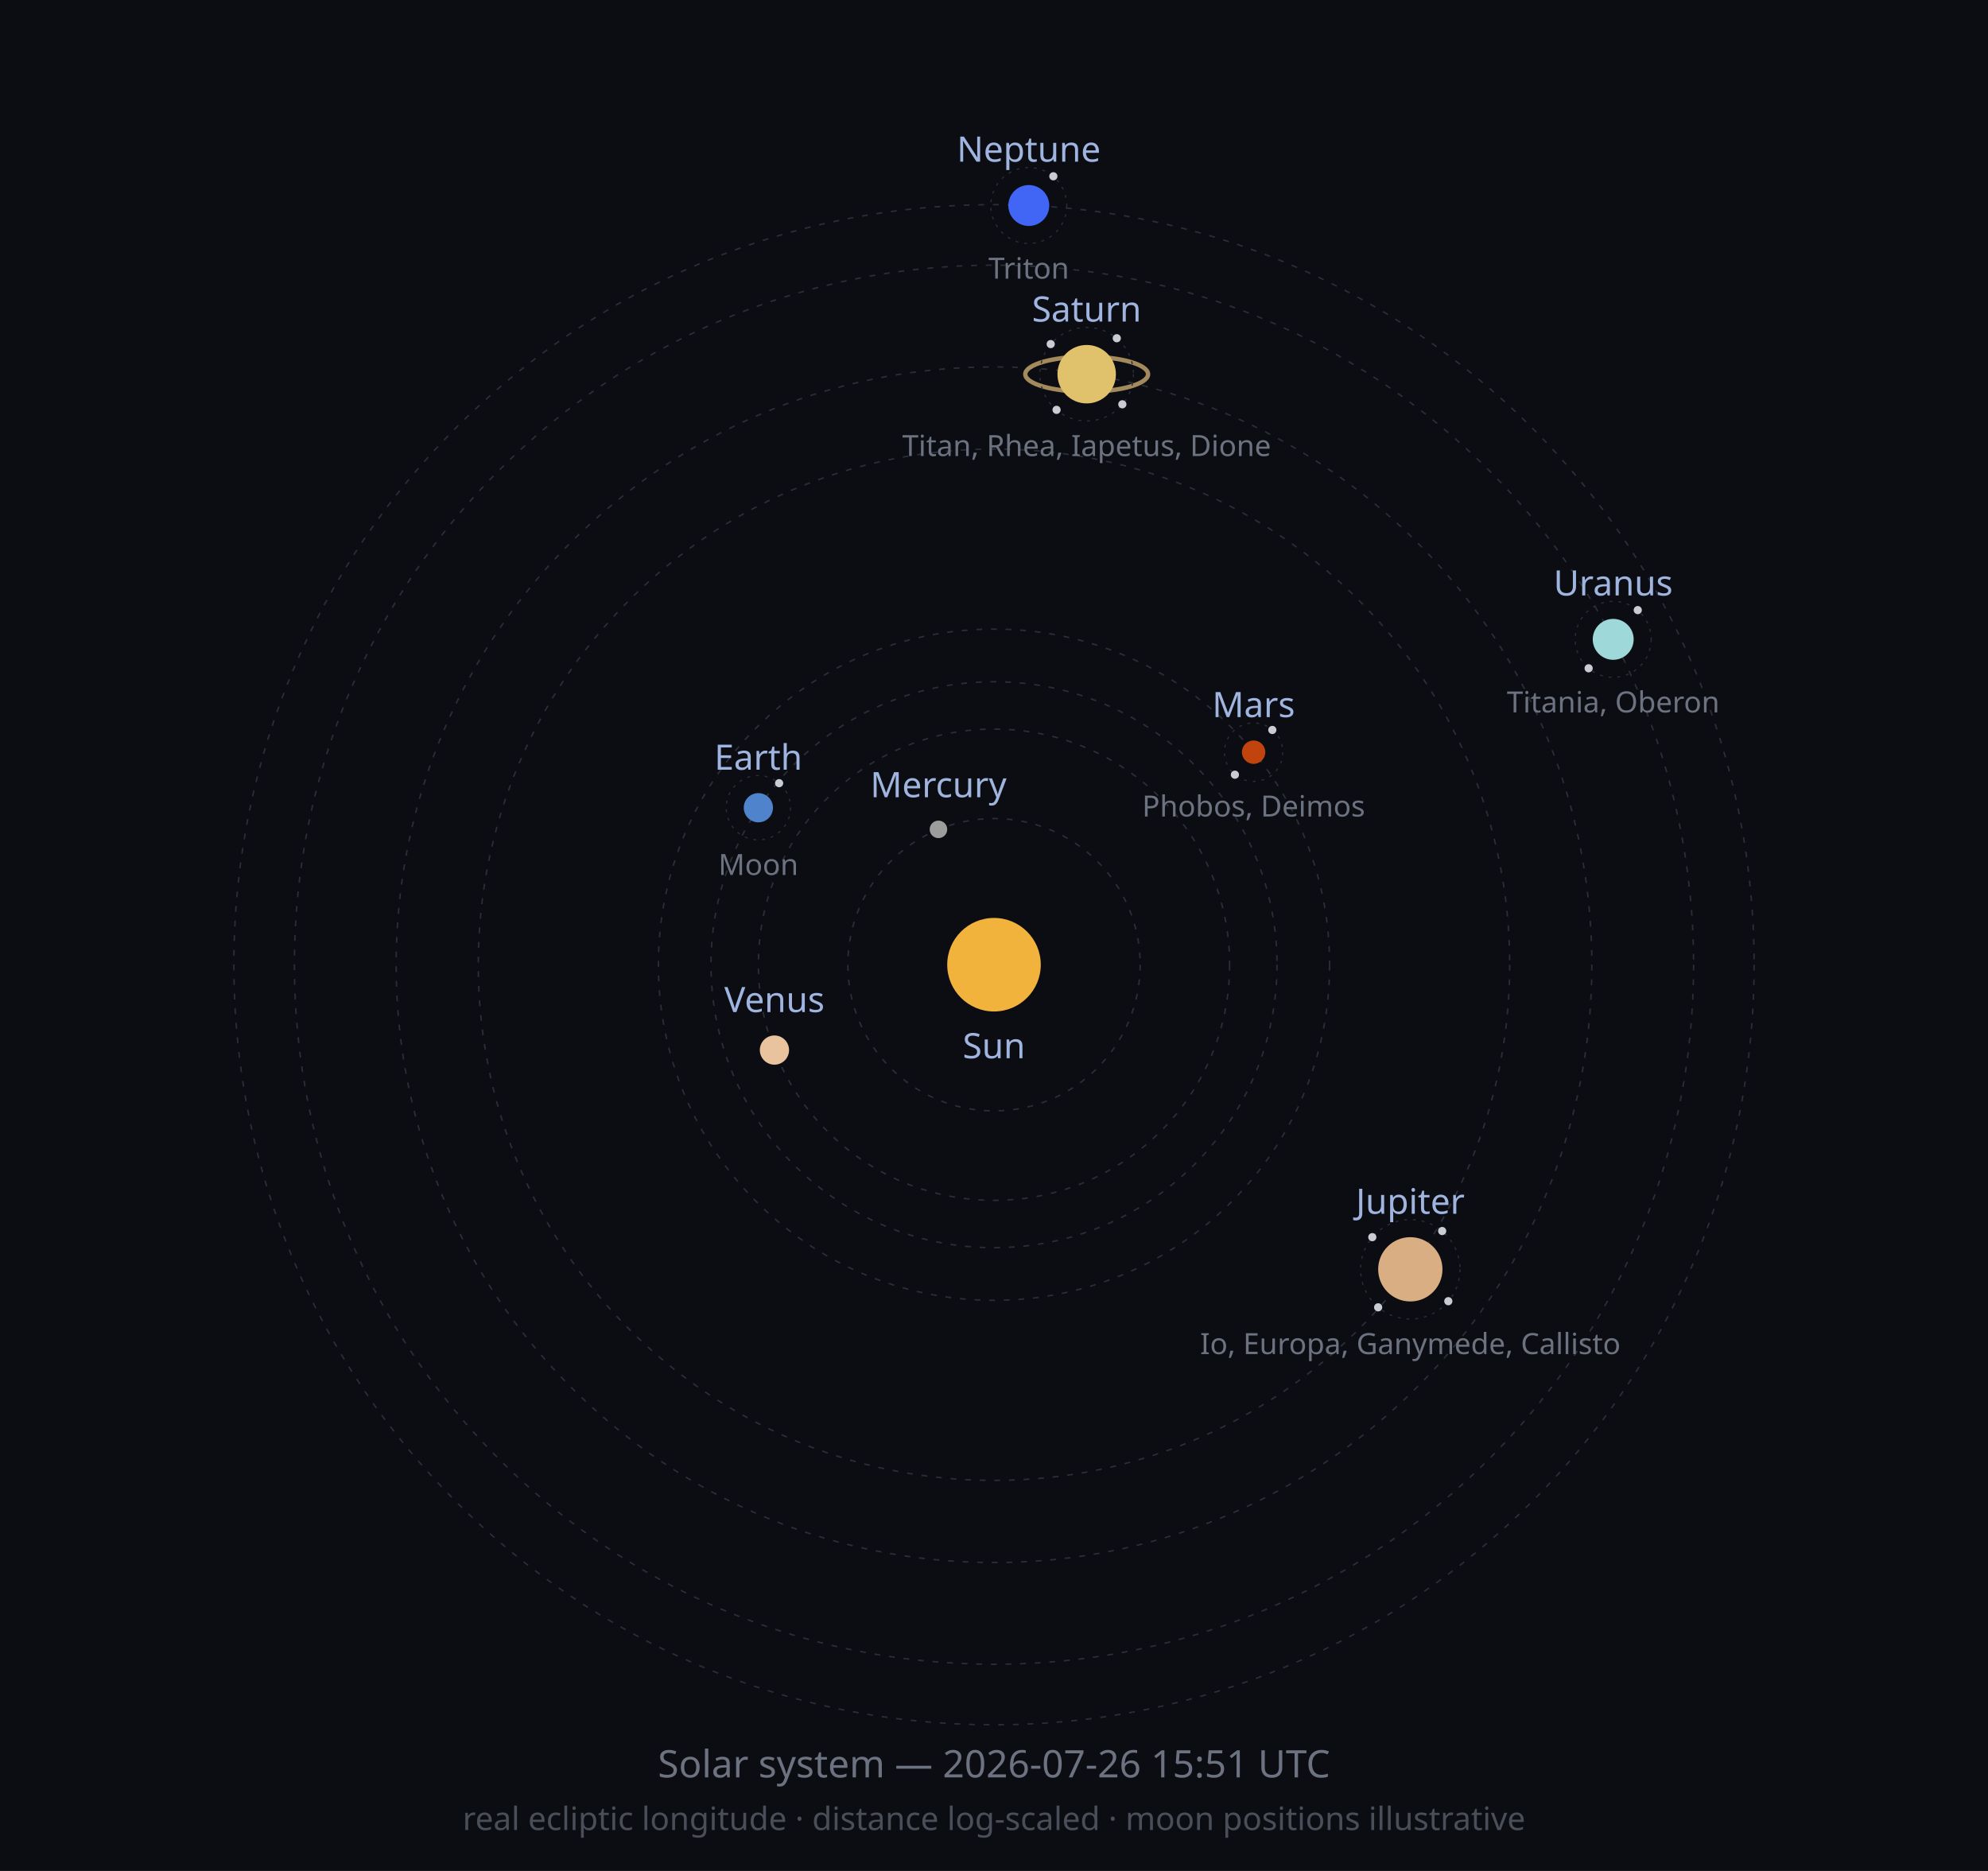
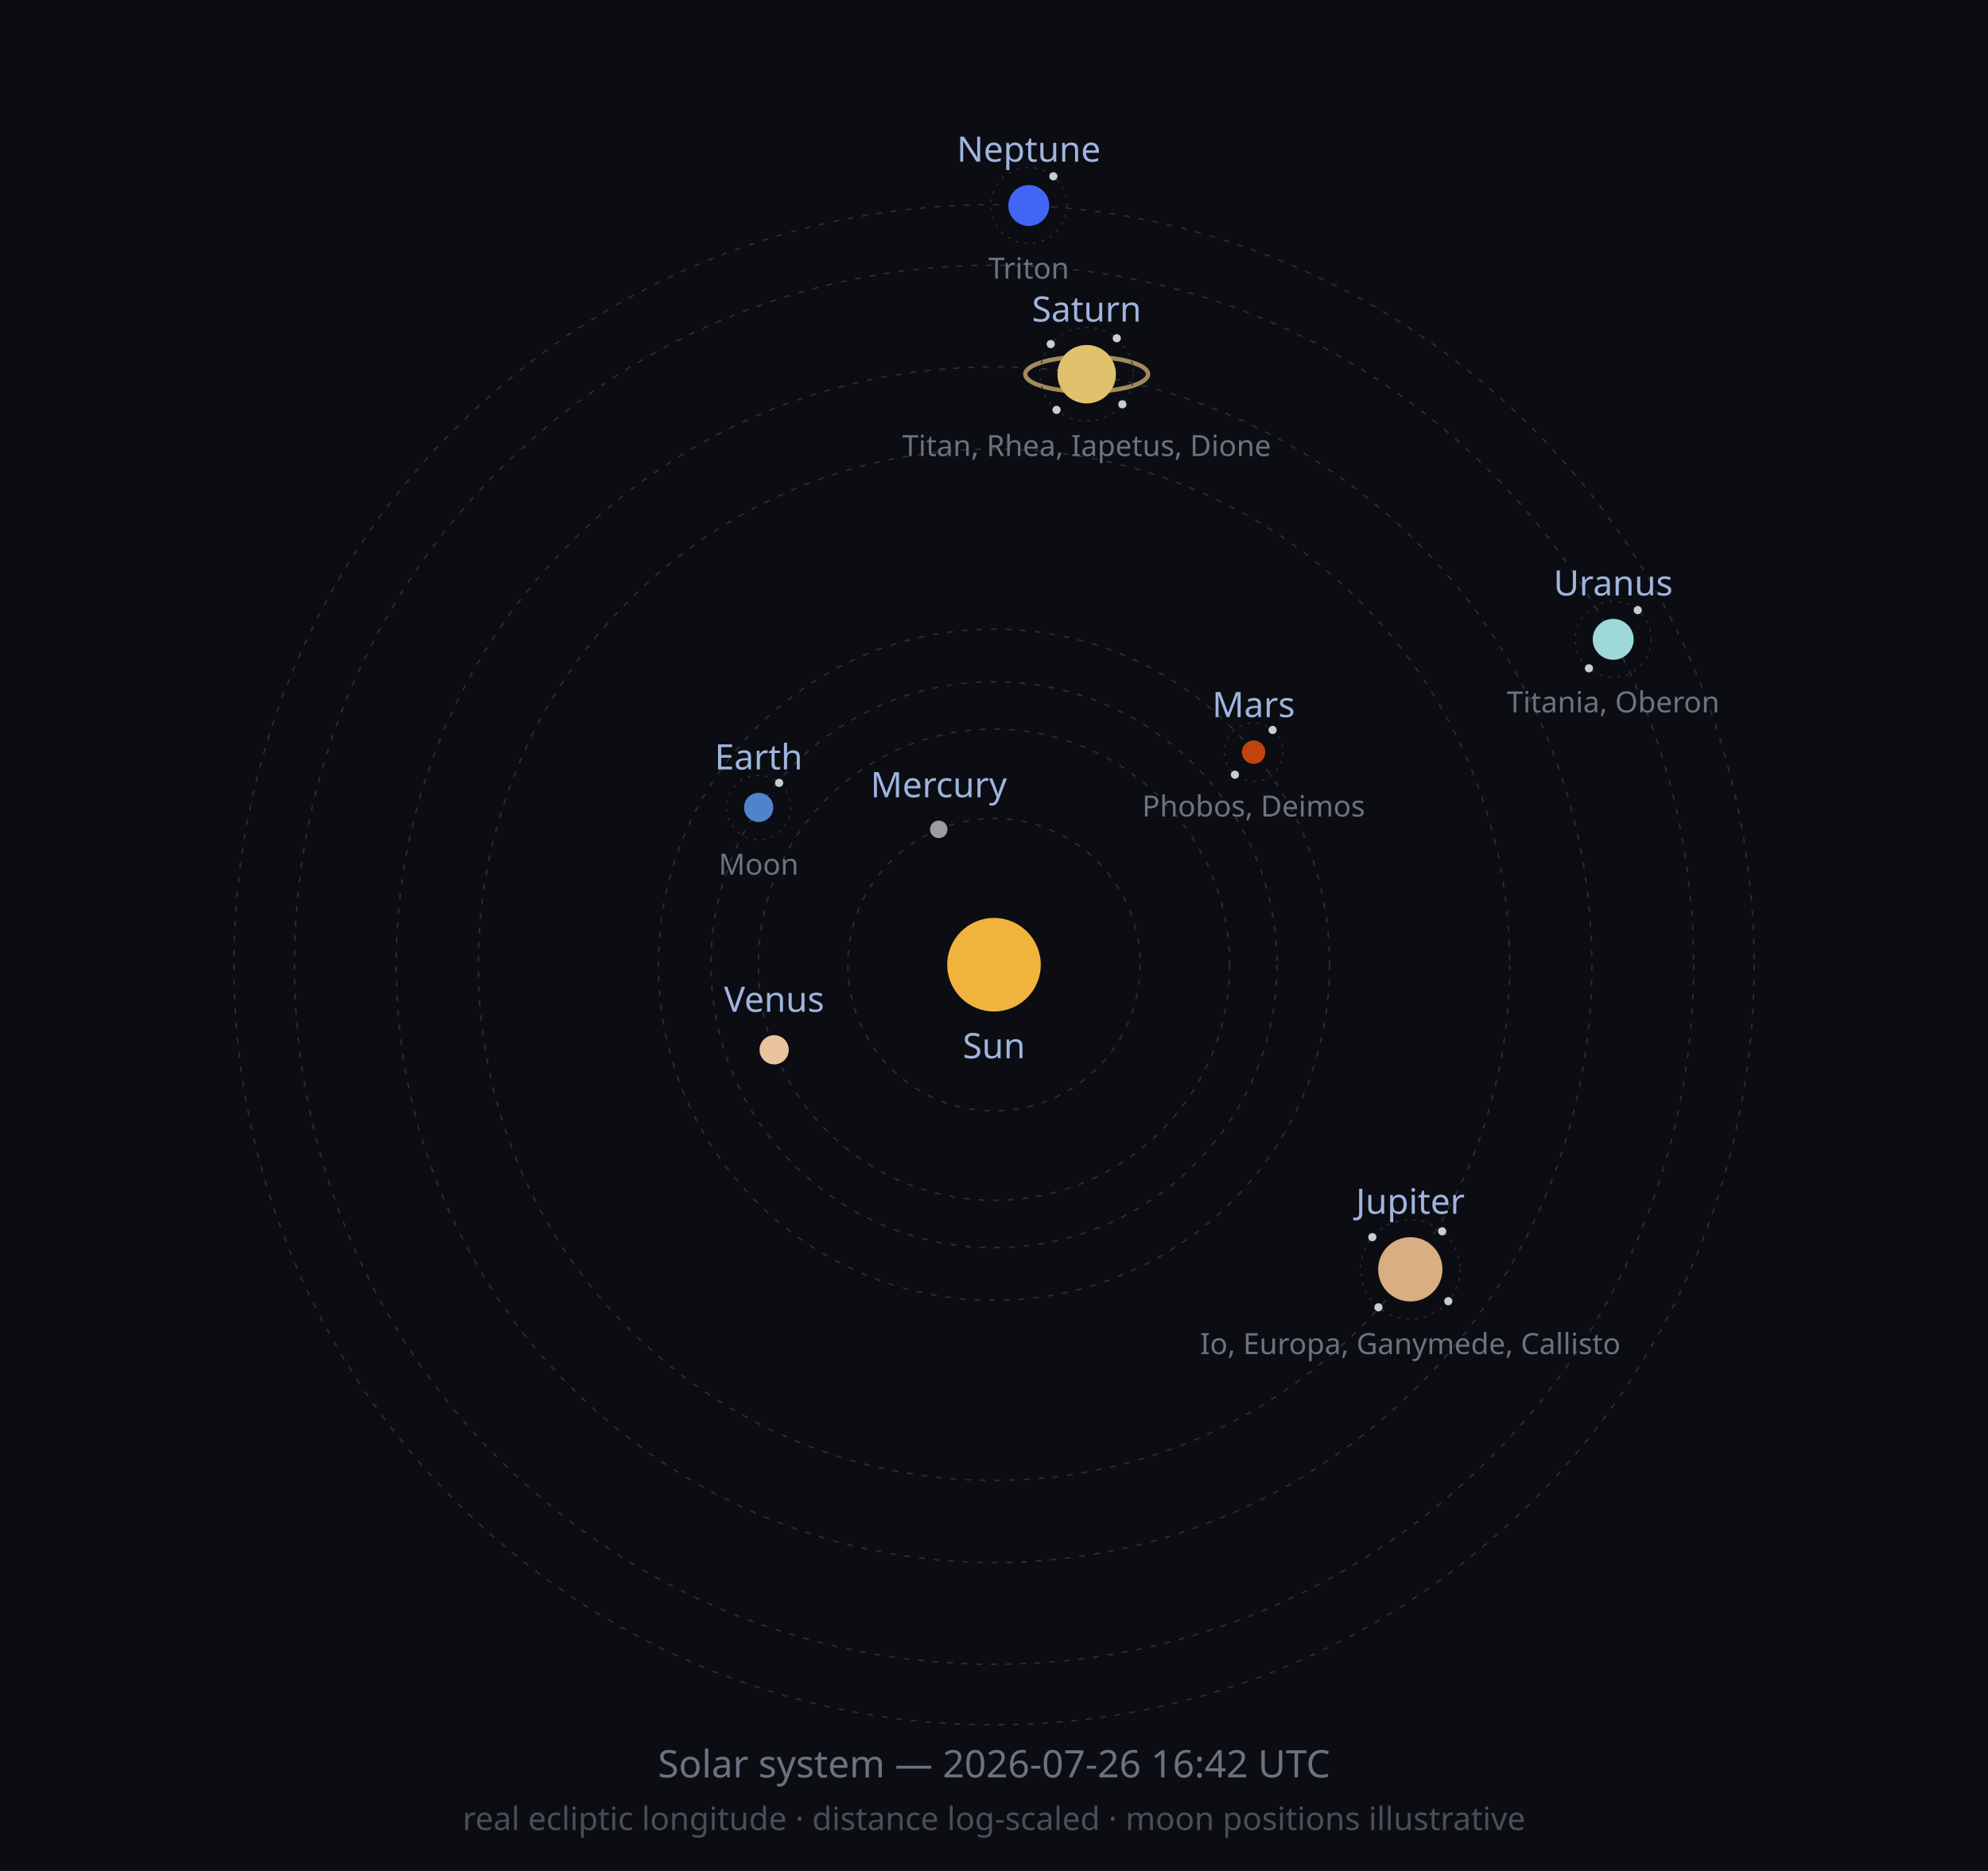
<svg xmlns="http://www.w3.org/2000/svg" width="680" height="640" viewBox="0 0 680 640" role="img">
  <defs>
    <marker id="arrow" viewBox="0 0 10 10" refX="8" refY="5" markerWidth="6" markerHeight="6" orient="auto-start-reverse">
      <path d="M2 1L8 5L2 9" fill="none" stroke="context-stroke" stroke-width="1.5" stroke-linecap="round" stroke-linejoin="round" />
    </marker>
  </defs>
  <style>
  .orbit { fill: none; stroke: #2A2E38; stroke-width: 0.5; stroke-dasharray: 2 3; }
  .moonorbit { fill: none; stroke: #2A2E38; stroke-width: 0.4; stroke-dasharray: 1 2; }
  .lbl { font-family: sans-serif; font-size: 12px; fill: #9FB4DE; }
  .moonlbl { font-family: sans-serif; font-size: 10px; fill: #6C7280; }
</style>
  <rect width="680" height="640" fill="#0B0D12" />
  <circle class="orbit" cx="340" cy="330" r="50.0" />
  <circle class="orbit" cx="340" cy="330" r="80.6" />
  <circle class="orbit" cx="340" cy="330" r="96.8" />
  <circle class="orbit" cx="340" cy="330" r="114.8" />
  <circle class="orbit" cx="340" cy="330" r="176.4" />
  <circle class="orbit" cx="340" cy="330" r="204.5" />
  <circle class="orbit" cx="340" cy="330" r="239.3" />
  <circle class="orbit" cx="340" cy="330" r="260.0" />
  <circle cx="340" cy="330" r="16" fill="#F2B33D" />
  <text class="lbl" x="340" y="362" text-anchor="middle">Sun</text>
-   <circle cx="321.0" cy="283.7" r="3" fill="#9C9C9C" />
-   <text class="lbl" x="321.0" y="272.7" text-anchor="middle">Mercury</text>
-   <circle cx="264.9" cy="359.2" r="5" fill="#E8C39E" />
-   <text class="lbl" x="264.9" y="346.2" text-anchor="middle">Venus</text>
-   <circle cx="259.4" cy="276.3" r="5" fill="#4F83CC" />
-   <circle class="moonorbit" cx="259.4" cy="276.3" r="11" />
-   <circle cx="266.5" cy="267.9" r="1.4" fill="#C9CDD3" />
-   <text class="moonlbl" x="259.4" y="299.3" text-anchor="middle">Moon</text>
-   <text class="lbl" x="259.4" y="263.3" text-anchor="middle">Earth</text>
+   <circle cx="321.1" cy="283.7" r="3" fill="#9C9C9C" />
+   <text class="lbl" x="321.1" y="272.7" text-anchor="middle">Mercury</text>
+   <circle cx="264.8" cy="359.1" r="5" fill="#E8C39E" />
+   <text class="lbl" x="264.8" y="346.1" text-anchor="middle">Venus</text>
+   <circle cx="259.5" cy="276.2" r="5" fill="#4F83CC" />
+   <circle class="moonorbit" cx="259.5" cy="276.2" r="11" />
+   <circle cx="266.5" cy="267.8" r="1.4" fill="#C9CDD3" />
+   <text class="moonlbl" x="259.5" y="299.2" text-anchor="middle">Moon</text>
+   <text class="lbl" x="259.5" y="263.2" text-anchor="middle">Earth</text>
  <circle cx="428.8" cy="257.3" r="4" fill="#C1440E" />
  <circle class="moonorbit" cx="428.8" cy="257.3" r="10" />
-   <circle cx="435.2" cy="249.7" r="1.4" fill="#C9CDD3" />
+   <circle cx="435.3" cy="249.7" r="1.4" fill="#C9CDD3" />
  <circle cx="422.4" cy="265.0" r="1.4" fill="#C9CDD3" />
  <text class="moonlbl" x="428.8" y="279.3" text-anchor="middle">Phobos, Deimos</text>
  <text class="lbl" x="428.8" y="245.3" text-anchor="middle">Mars</text>
  <circle cx="482.4" cy="434.2" r="11" fill="#D8AE82" />
  <circle class="moonorbit" cx="482.4" cy="434.2" r="17" />
-   <circle cx="493.3" cy="421.1" r="1.4" fill="#C9CDD3" />
+   <circle cx="493.3" cy="421.2" r="1.4" fill="#C9CDD3" />
  <circle cx="495.4" cy="445.1" r="1.4" fill="#C9CDD3" />
-   <circle cx="471.4" cy="447.2" r="1.4" fill="#C9CDD3" />
+   <circle cx="471.5" cy="447.2" r="1.4" fill="#C9CDD3" />
  <circle cx="469.4" cy="423.2" r="1.4" fill="#C9CDD3" />
  <text class="moonlbl" x="482.4" y="463.2" text-anchor="middle">Io, Europa, Ganymede, Callisto</text>
  <text class="lbl" x="482.4" y="415.2" text-anchor="middle">Jupiter</text>
  <ellipse cx="371.7" cy="128.0" rx="21.0" ry="6.0" fill="none" stroke="#C9A96E" stroke-width="1.5" opacity="0.8" />
  <circle cx="371.7" cy="128.0" r="10" fill="#E0C16C" />
  <circle class="moonorbit" cx="371.7" cy="128.0" r="16" />
  <circle cx="382.0" cy="115.7" r="1.4" fill="#C9CDD3" />
  <circle cx="383.9" cy="138.3" r="1.4" fill="#C9CDD3" />
  <circle cx="361.4" cy="140.2" r="1.4" fill="#C9CDD3" />
  <circle cx="359.4" cy="117.7" r="1.4" fill="#C9CDD3" />
  <text class="moonlbl" x="371.7" y="156.0" text-anchor="middle">Titan, Rhea, Iapetus, Dione</text>
  <text class="lbl" x="371.7" y="110.0" text-anchor="middle">Saturn</text>
  <circle cx="551.8" cy="218.7" r="7" fill="#9FD8D8" />
  <circle class="moonorbit" cx="551.8" cy="218.7" r="13" />
  <circle cx="560.2" cy="208.7" r="1.4" fill="#C9CDD3" />
-   <circle cx="543.4" cy="228.6" r="1.4" fill="#C9CDD3" />
+   <circle cx="543.5" cy="228.6" r="1.4" fill="#C9CDD3" />
  <text class="moonlbl" x="551.8" y="243.7" text-anchor="middle">Titania, Oberon</text>
  <text class="lbl" x="551.8" y="203.7" text-anchor="middle">Uranus</text>
  <circle cx="351.9" cy="70.3" r="7" fill="#4166F5" />
  <circle class="moonorbit" cx="351.9" cy="70.3" r="13" />
  <circle cx="360.3" cy="60.3" r="1.4" fill="#C9CDD3" />
  <text class="moonlbl" x="351.9" y="95.3" text-anchor="middle">Triton</text>
  <text class="lbl" x="351.9" y="55.3" text-anchor="middle">Neptune</text>
-   <text x="340" y="608" font-size="13" fill="#6C7280" text-anchor="middle" font-family="sans-serif">Solar system — 2026-07-26 15:51 UTC</text>
+   <text x="340" y="608" font-size="13" fill="#6C7280" text-anchor="middle" font-family="sans-serif">Solar system — 2026-07-26 16:42 UTC</text>
  <text x="340" y="626" font-size="11" fill="#4A4E58" text-anchor="middle" font-family="sans-serif">real ecliptic longitude · distance log-scaled · moon positions illustrative</text>
</svg>
